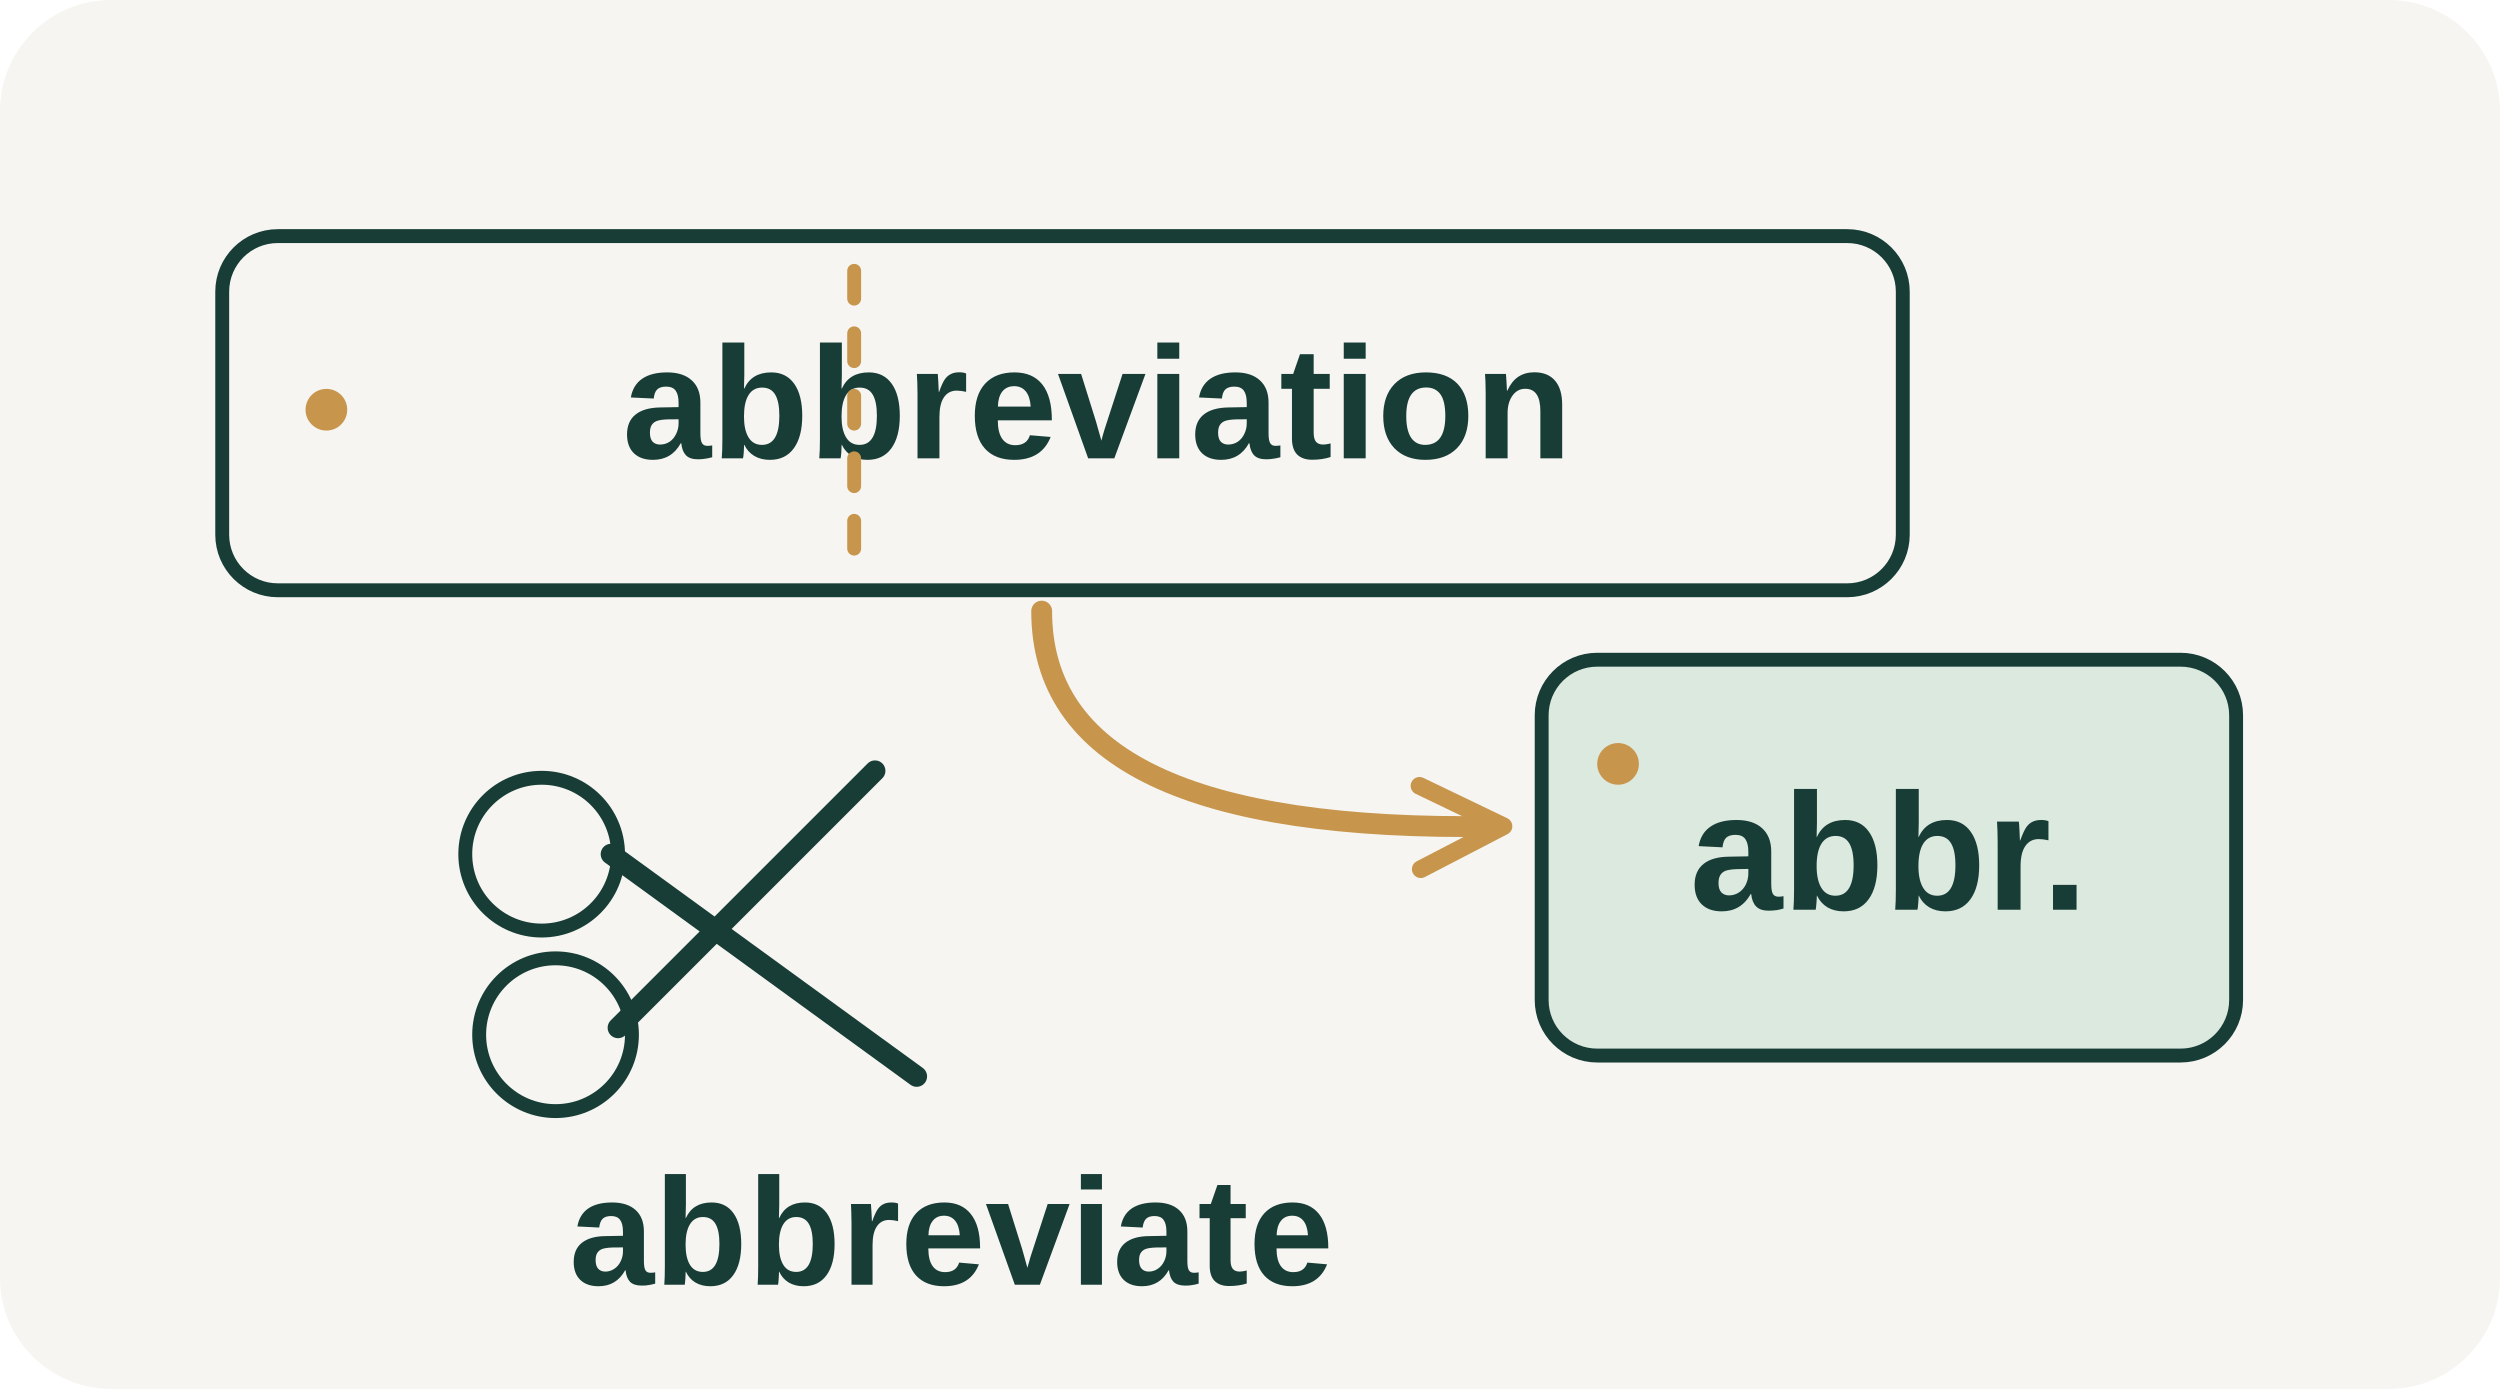
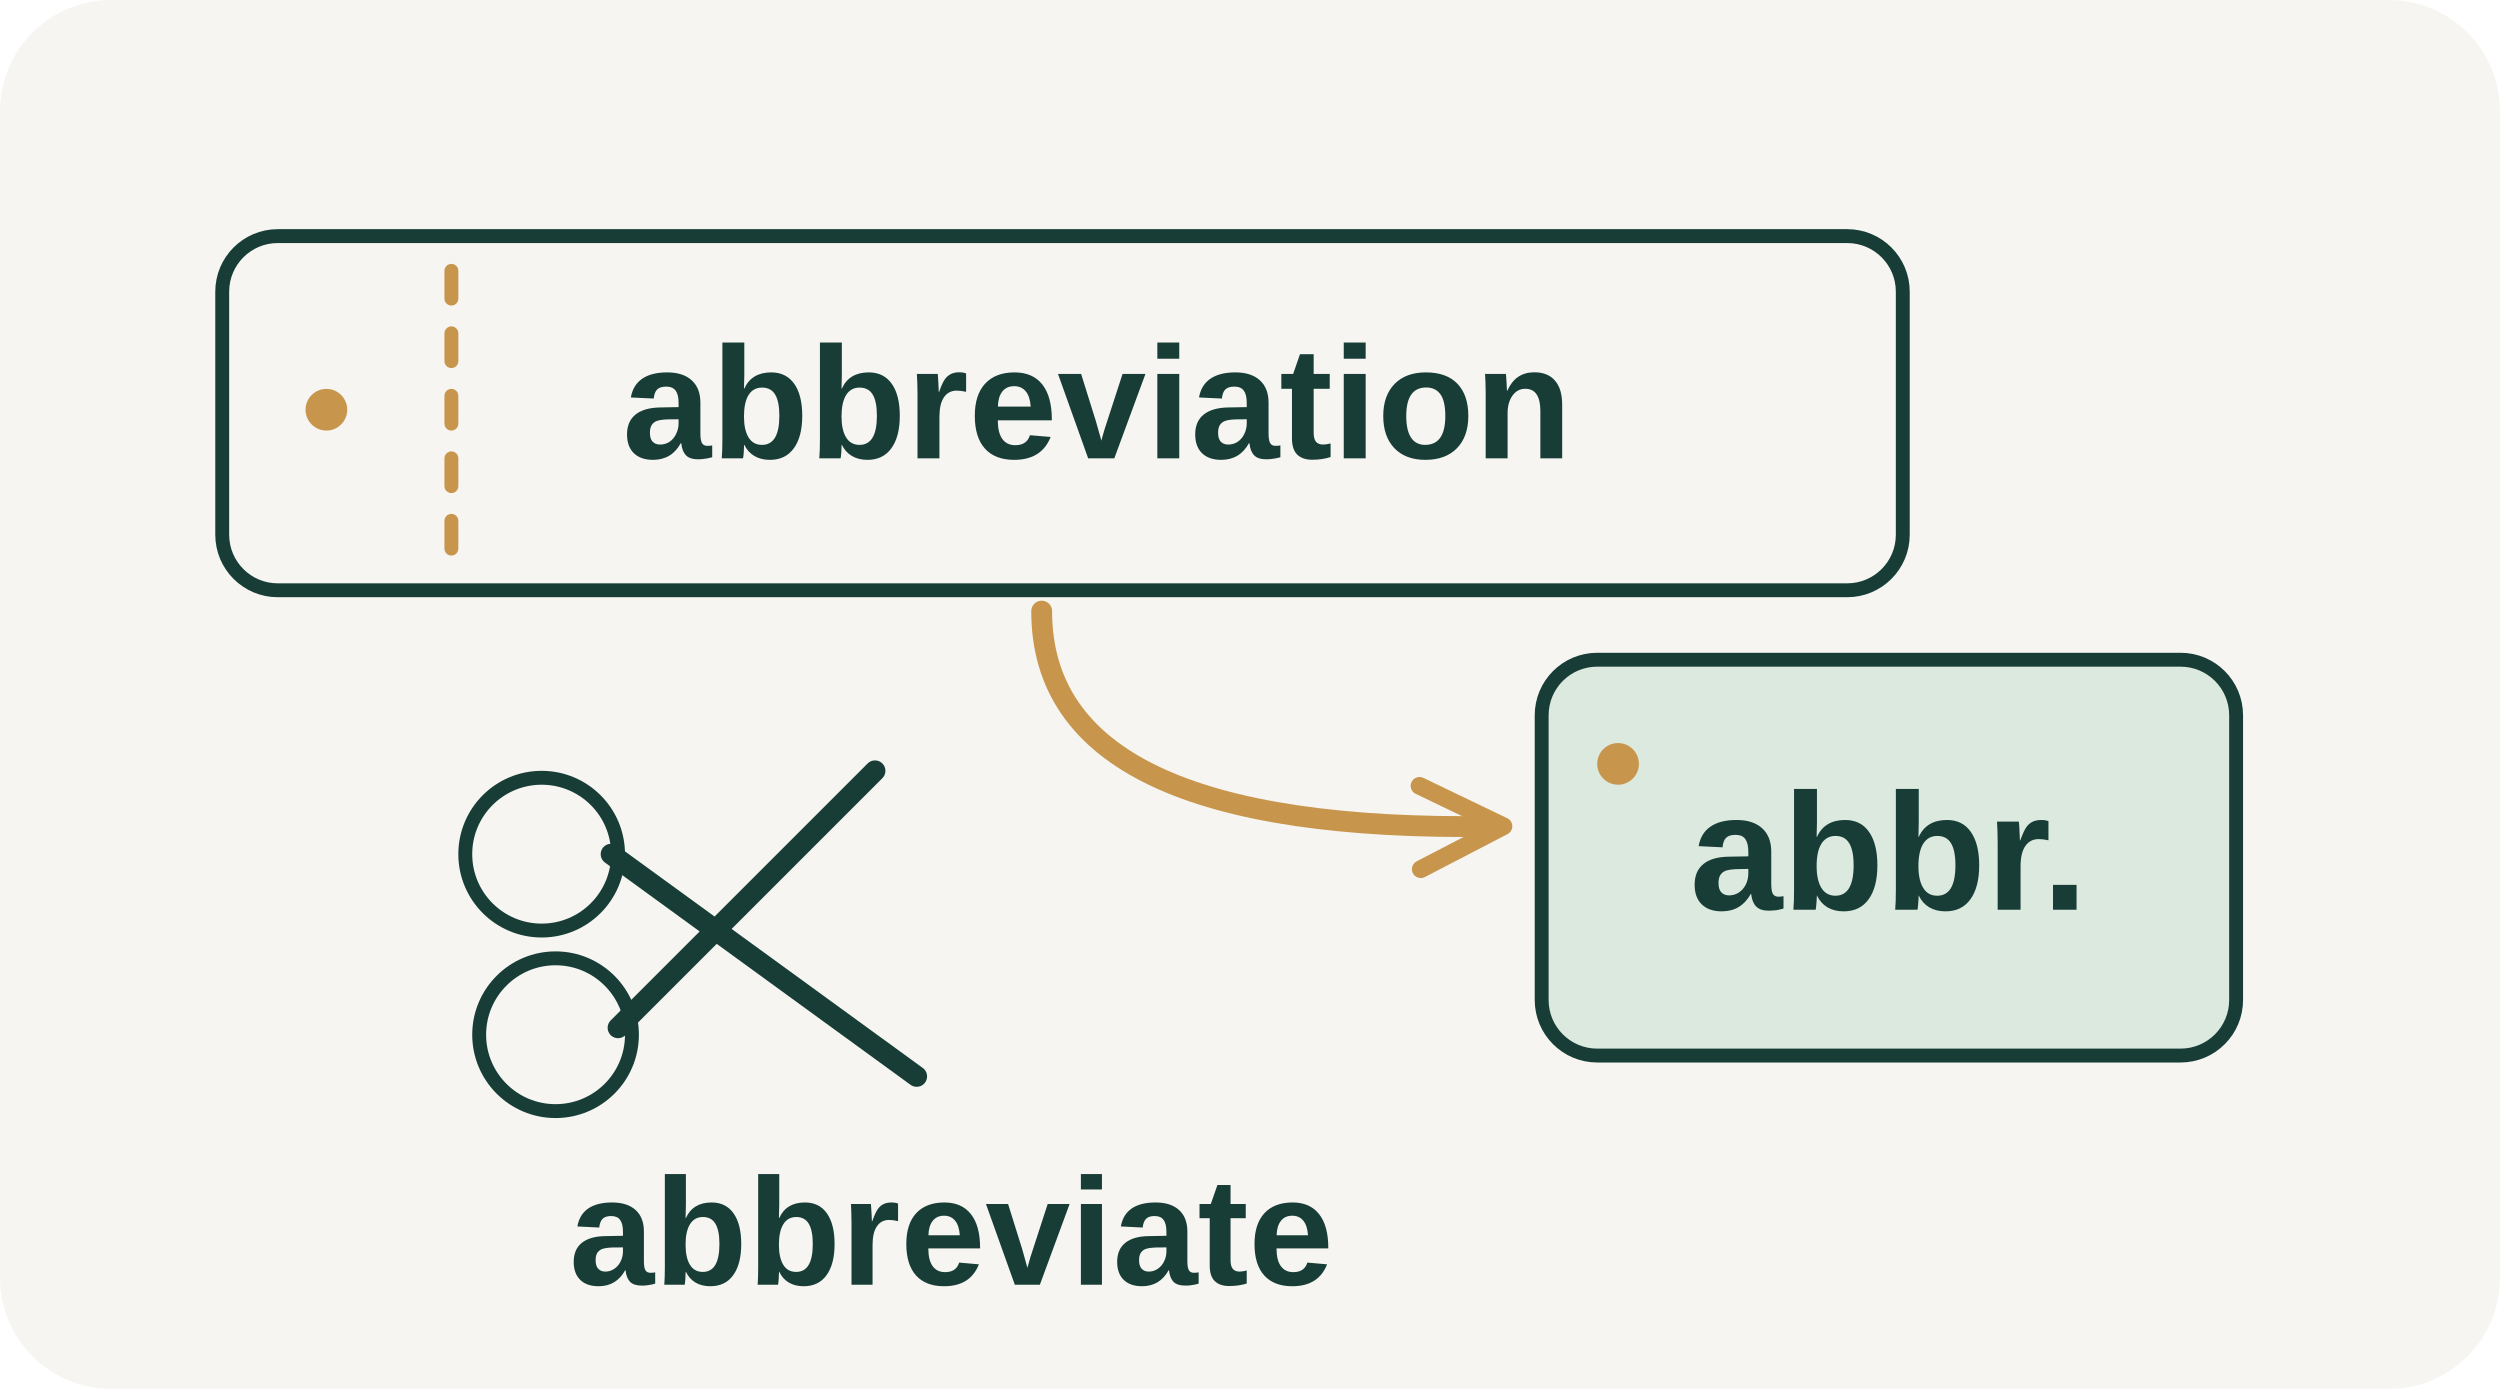
<svg xmlns="http://www.w3.org/2000/svg" viewBox="0 0 360 200" role="img" aria-labelledby="title desc">
  <defs>
    <marker id="arr" viewBox="0 0 10 10" refX="8" refY="5" markerWidth="5" markerHeight="5" orient="auto-start-reverse">
      <path d="M1 1L9 5 1 9" fill="none" stroke="#c7954b" stroke-width="1.7" stroke-linecap="round" stroke-linejoin="round" />
    </marker>
  </defs>
  <rect width="360" height="200" rx="16" fill="#f6f5f1" />
  <rect x="32" y="34" width="242" height="51" rx="8" fill="#f6f5f1" stroke="#173d36" stroke-width="2" />
  <circle cx="47" cy="59" r="3" fill="#c7954b" stroke="none" stroke-width="2" />
  <text x="158" y="66" fill="#173d36" font-family="Arial, sans-serif" font-size="23" font-weight="600" text-anchor="middle">abbreviation</text>
  <path d="M150 88Q150 120 215 119" fill="none" stroke="#c7954b" stroke-width="3" stroke-linecap="round" stroke-linejoin="round" marker-end="url(#arr)" />
  <rect x="222" y="95" width="100" height="57" rx="8" fill="#dce9df" stroke="#173d36" stroke-width="2" />
  <circle cx="233" cy="110" r="3" fill="#c7954b" stroke="none" stroke-width="2" />
  <text x="272" y="131" fill="#173d36" font-family="Arial, sans-serif" font-size="24" font-weight="600" text-anchor="middle">abbr.</text>
  <circle cx="78" cy="123" r="11" fill="#f6f5f1" stroke="#173d36" stroke-width="2" />
  <circle cx="80" cy="149" r="11" fill="#f6f5f1" stroke="#173d36" stroke-width="2" />
  <path d="M88 123L132 155M89 148L126 111" fill="none" stroke="#173d36" stroke-width="3" stroke-linecap="round" stroke-linejoin="round" />
-   <path d="M123 39V80" fill="none" stroke="#c7954b" stroke-width="2" stroke-linecap="round" stroke-linejoin="round" stroke-dasharray="4 5" />
+   <path d="M65 39V80" fill="none" stroke="#c7954b" stroke-width="2" stroke-linecap="round" stroke-linejoin="round" stroke-dasharray="4 5" />
  <text x="137" y="185" fill="#173d36" font-family="Arial, sans-serif" font-size="22" font-weight="600" text-anchor="middle">abbreviate</text>
</svg>
